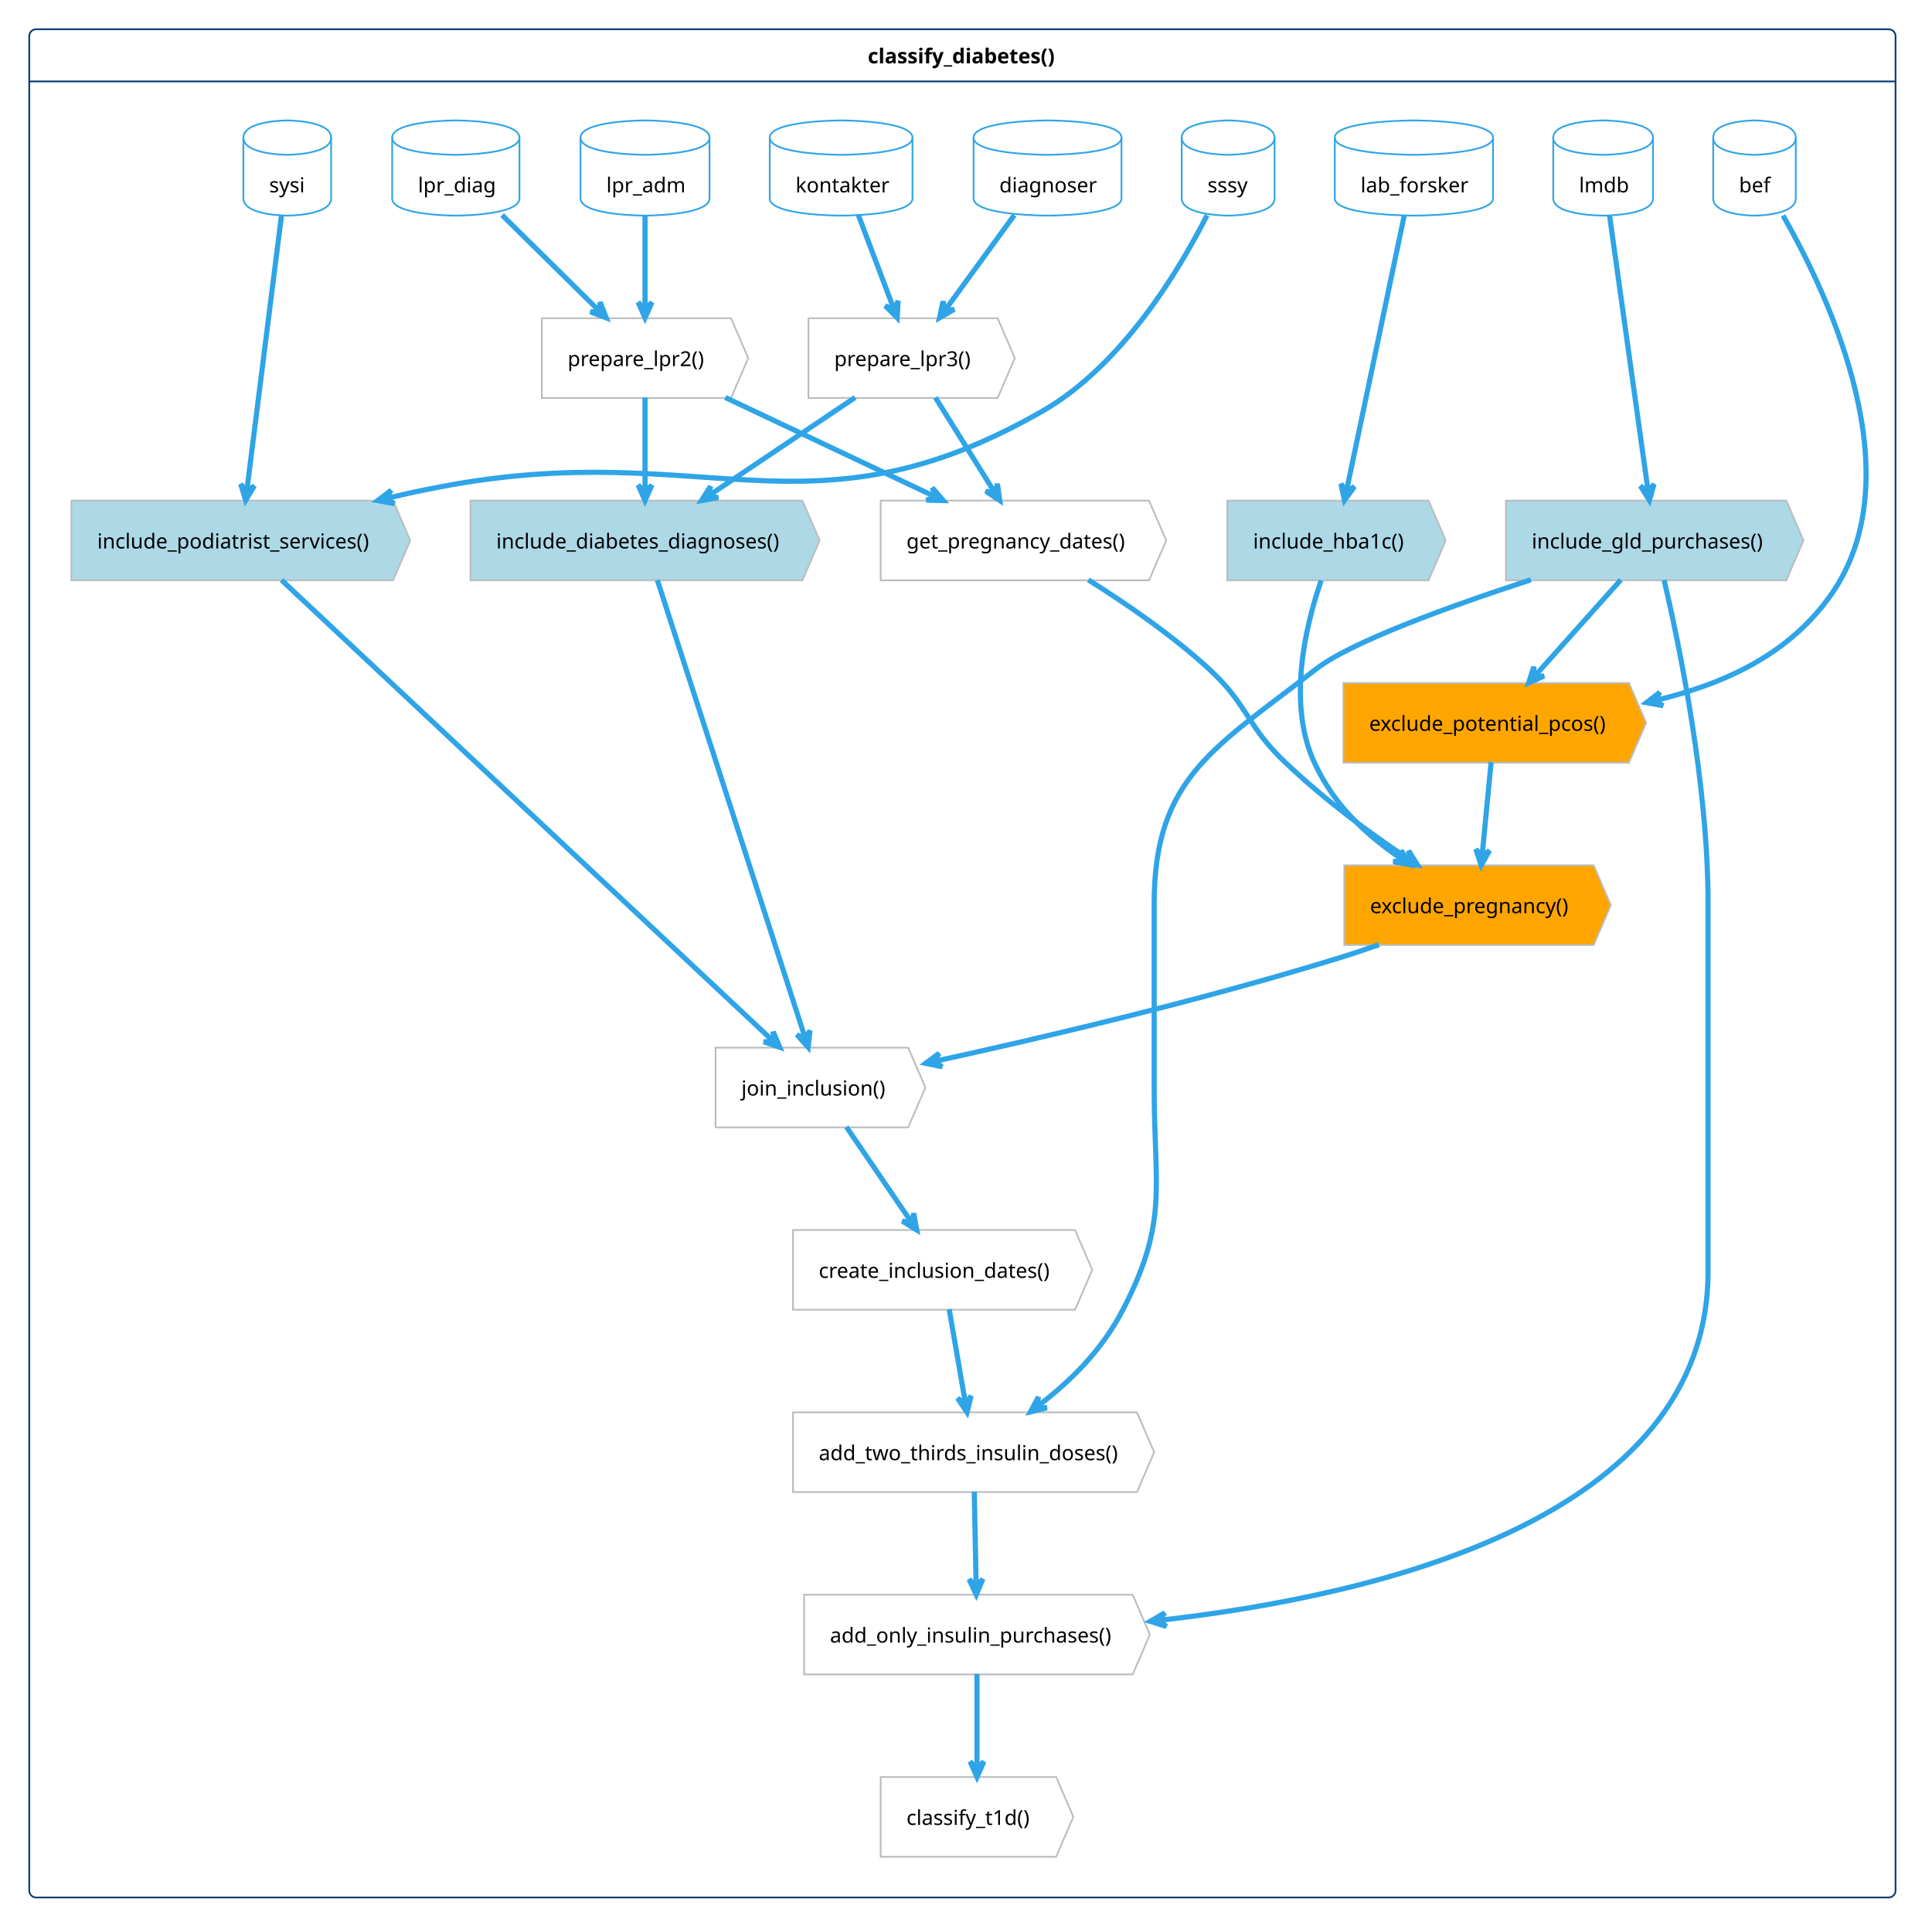
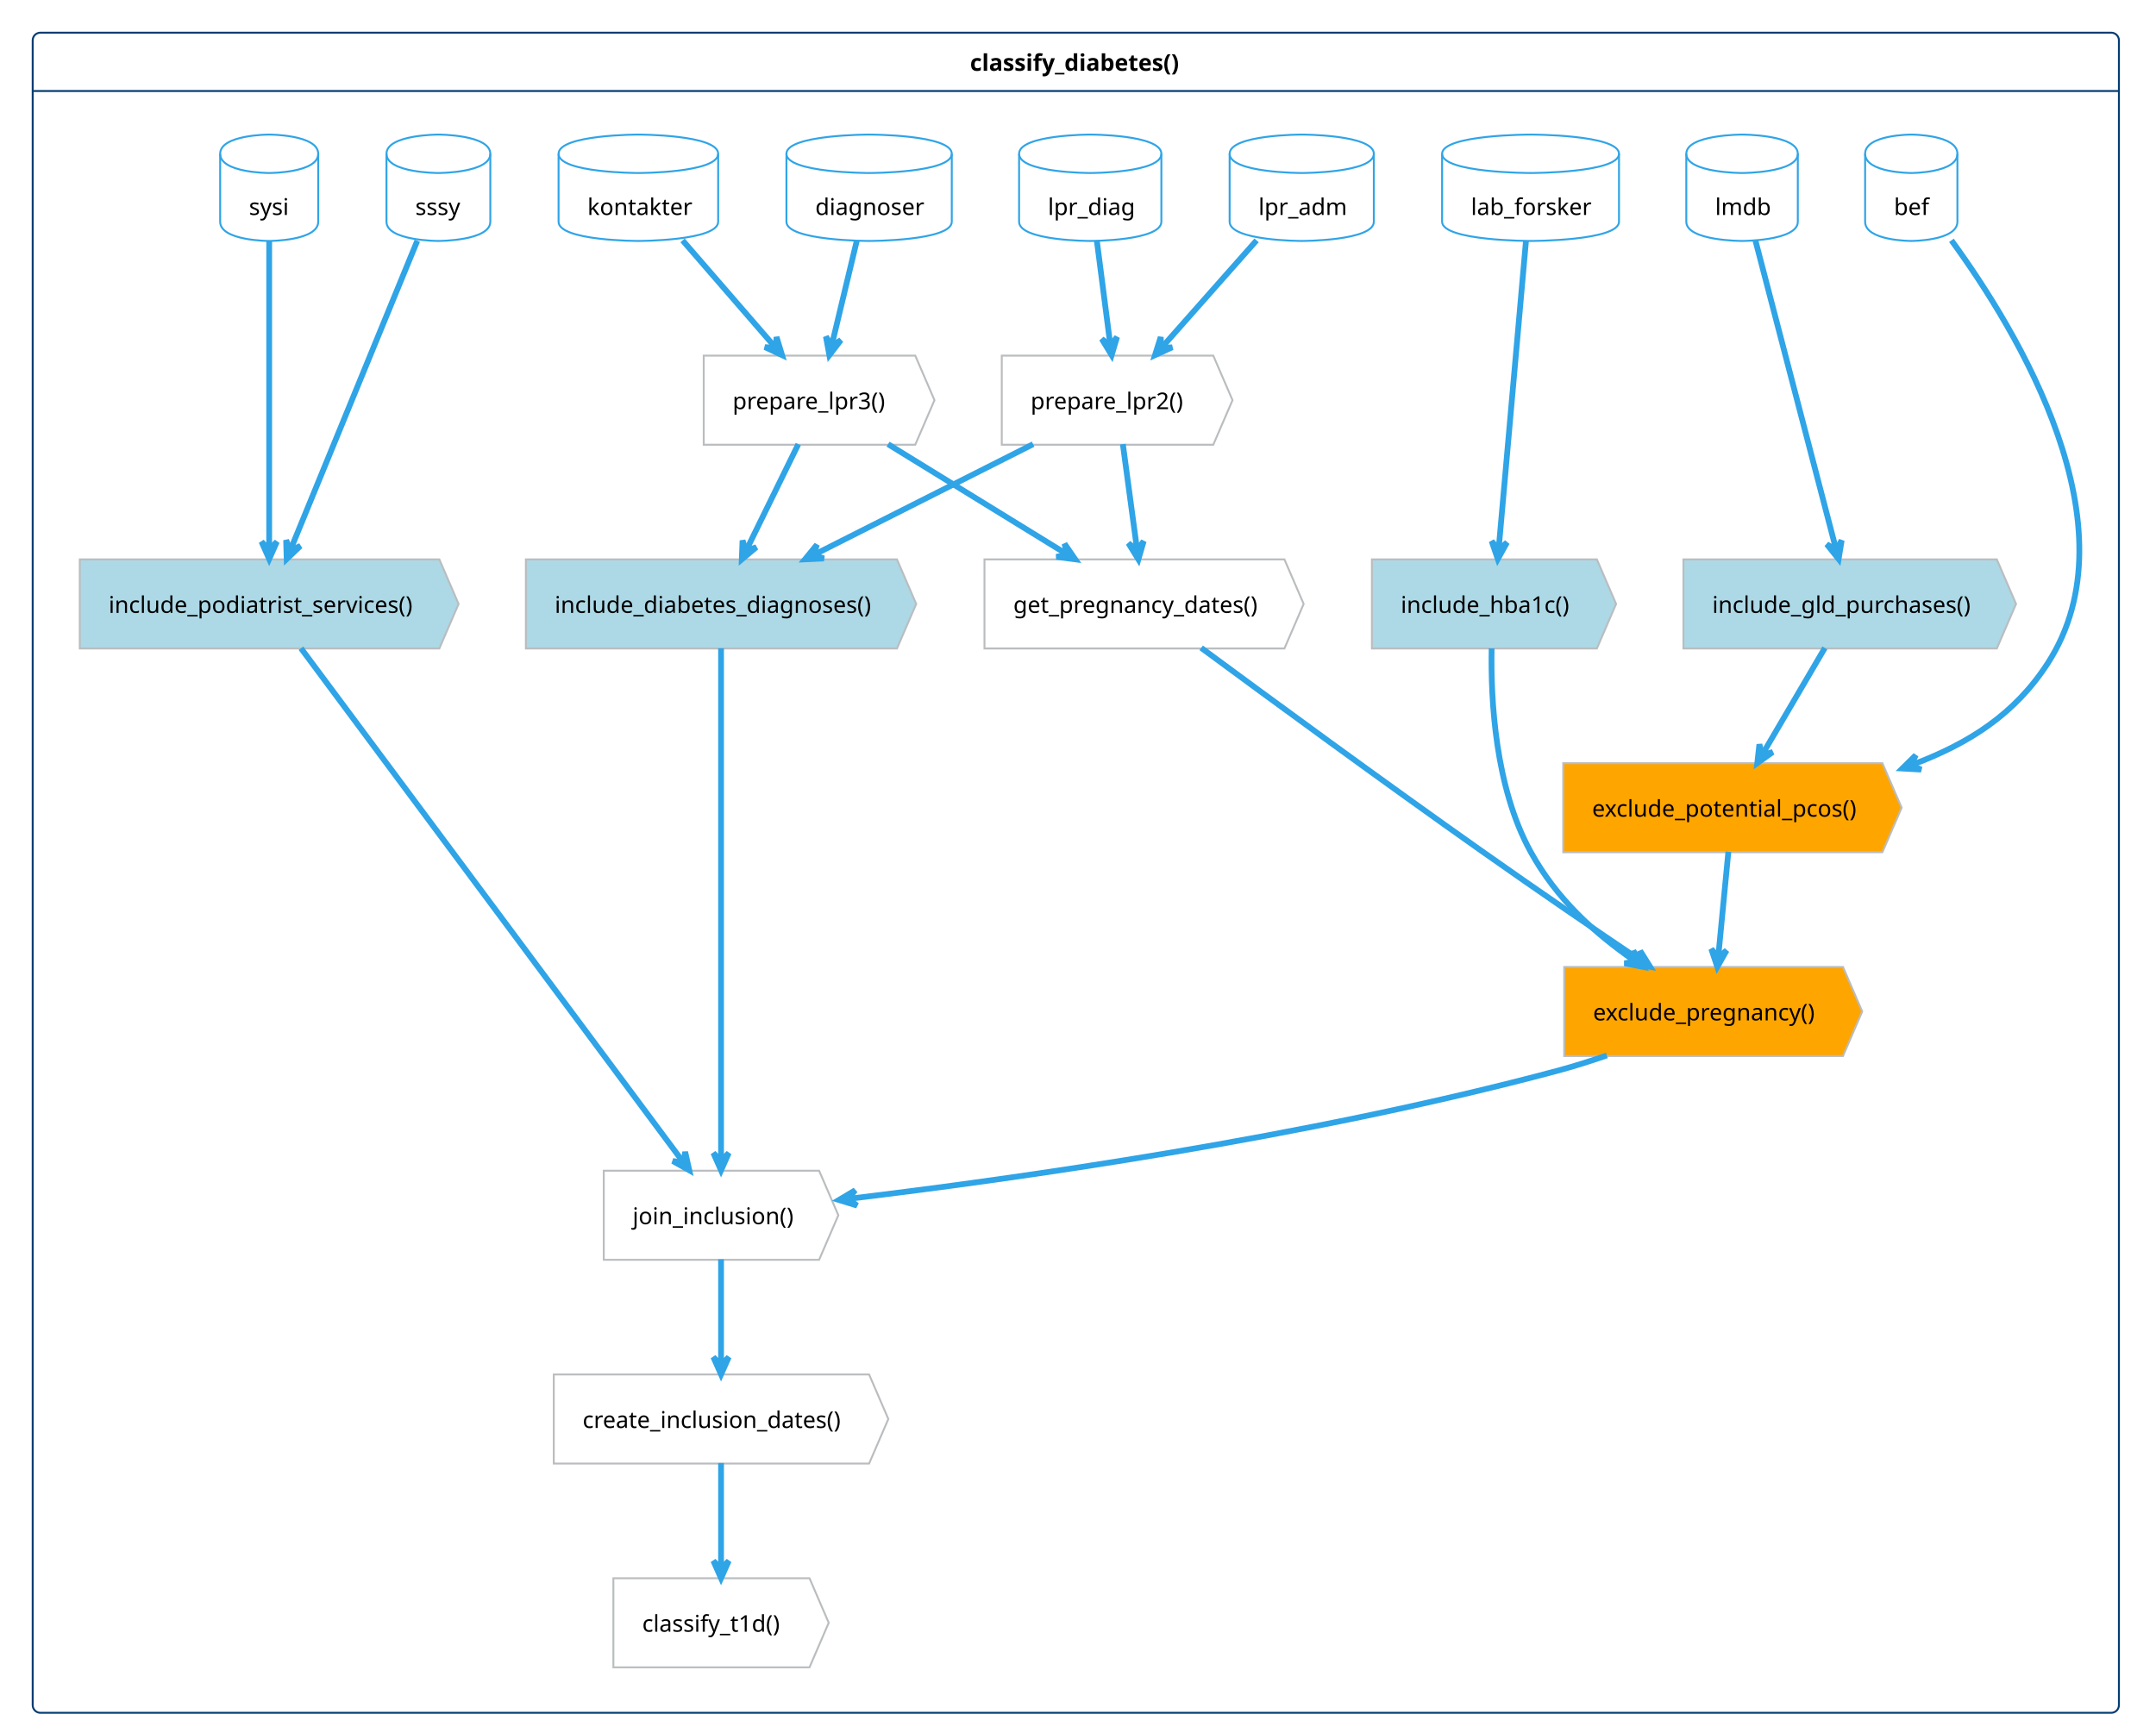
- <svg xmlns="http://www.w3.org/2000/svg" contentStyleType="text/css" height="1160.417px" preserveAspectRatio="none" style="width:1170px;height:1160px;" version="1.1" viewBox="0 0 1170 1160" width="1170.833px" zoomAndPan="magnify">
+ <svg xmlns="http://www.w3.org/2000/svg" contentStyleType="text/css" height="939.583px" preserveAspectRatio="none" style="width:1168px;height:939px;" version="1.1" viewBox="0 0 1168 939" width="1168.75px" zoomAndPan="magnify">
  <defs />
  <g>
    <g id="cluster_cd">
-       <rect fill="none" height="1131.25" rx="4.167" ry="4.167" style="stroke:#033C73;stroke-width:1.042;" width="1130.208" x="17.708" y="17.708" />
+       <rect fill="none" height="910.417" rx="4.167" ry="4.167" style="stroke:#033C73;stroke-width:1.042;" width="1130.208" x="17.708" y="17.708" />
      <line style="stroke:#033C73;stroke-width:1.042;" x1="17.708" x2="1147.917" y1="49.317" y2="49.317" />
      <text fill="#000000" font-family="Verdana" font-size="12.5" font-weight="bold" lengthAdjust="spacing" textLength="114.583" x="525.521" y="38.363">classify_diabetes()</text>
    </g>
    <g id="elem_sssy">
-       <path d="M715.625,83.333 C715.625,72.917 743.75,72.917 743.75,72.917 C743.75,72.917 771.875,72.917 771.875,83.333 L771.875,120.15 C771.875,130.567 743.75,130.567 743.75,130.567 C743.75,130.567 715.625,130.567 715.625,120.15 L715.625,83.333 " fill="none" style="stroke:#2FA4E7;stroke-width:1.042;" />
-       <path d="M715.625,83.333 C715.625,93.75 743.75,93.75 743.75,93.75 C743.75,93.75 771.875,93.75 771.875,83.333 " fill="none" style="stroke:#2FA4E7;stroke-width:1.042;" />
-       <text fill="#000000" font-family="Verdana" font-size="12.5" lengthAdjust="spacing" textLength="25" x="731.25" y="116.488">sssy</text>
+       <path d="M209.375,83.333 C209.375,72.917 237.5,72.917 237.5,72.917 C237.5,72.917 265.625,72.917 265.625,83.333 L265.625,120.15 C265.625,130.567 237.5,130.567 237.5,130.567 C237.5,130.567 209.375,130.567 209.375,120.15 L209.375,83.333 " fill="none" style="stroke:#2FA4E7;stroke-width:1.042;" />
+       <path d="M209.375,83.333 C209.375,93.75 237.5,93.75 237.5,93.75 C237.5,93.75 265.625,93.75 265.625,83.333 " fill="none" style="stroke:#2FA4E7;stroke-width:1.042;" />
+       <text fill="#000000" font-family="Verdana" font-size="12.5" lengthAdjust="spacing" textLength="25" x="225" y="116.488">sssy</text>
    </g>
    <g id="elem_sysi">
-       <path d="M147.396,83.333 C147.396,72.917 173.958,72.917 173.958,72.917 C173.958,72.917 200.521,72.917 200.521,83.333 L200.521,120.15 C200.521,130.567 173.958,130.567 173.958,130.567 C173.958,130.567 147.396,130.567 147.396,120.15 L147.396,83.333 " fill="none" style="stroke:#2FA4E7;stroke-width:1.042;" />
-       <path d="M147.396,83.333 C147.396,93.75 173.958,93.75 173.958,93.75 C173.958,93.75 200.521,93.75 200.521,83.333 " fill="none" style="stroke:#2FA4E7;stroke-width:1.042;" />
-       <text fill="#000000" font-family="Verdana" font-size="12.5" lengthAdjust="spacing" textLength="21.875" x="163.021" y="116.488">sysi</text>
+       <path d="M119.271,83.333 C119.271,72.917 145.833,72.917 145.833,72.917 C145.833,72.917 172.396,72.917 172.396,83.333 L172.396,120.15 C172.396,130.567 145.833,130.567 145.833,130.567 C145.833,130.567 119.271,130.567 119.271,120.15 L119.271,83.333 " fill="none" style="stroke:#2FA4E7;stroke-width:1.042;" />
+       <path d="M119.271,83.333 C119.271,93.75 145.833,93.75 145.833,93.75 C145.833,93.75 172.396,93.75 172.396,83.333 " fill="none" style="stroke:#2FA4E7;stroke-width:1.042;" />
+       <text fill="#000000" font-family="Verdana" font-size="12.5" lengthAdjust="spacing" textLength="21.875" x="134.896" y="116.488">sysi</text>
    </g>
    <g id="elem_lpr_diag">
-       <path d="M237.5,83.333 C237.5,72.917 276.042,72.917 276.042,72.917 C276.042,72.917 314.583,72.917 314.583,83.333 L314.583,120.15 C314.583,130.567 276.042,130.567 276.042,130.567 C276.042,130.567 237.5,130.567 237.5,120.15 L237.5,83.333 " fill="none" style="stroke:#2FA4E7;stroke-width:1.042;" />
-       <path d="M237.5,83.333 C237.5,93.75 276.042,93.75 276.042,93.75 C276.042,93.75 314.583,93.75 314.583,83.333 " fill="none" style="stroke:#2FA4E7;stroke-width:1.042;" />
-       <text fill="#000000" font-family="Verdana" font-size="12.5" lengthAdjust="spacing" textLength="45.833" x="253.125" y="116.488">lpr_diag</text>
+       <path d="M552.083,83.333 C552.083,72.917 590.625,72.917 590.625,72.917 C590.625,72.917 629.167,72.917 629.167,83.333 L629.167,120.15 C629.167,130.567 590.625,130.567 590.625,130.567 C590.625,130.567 552.083,130.567 552.083,120.15 L552.083,83.333 " fill="none" style="stroke:#2FA4E7;stroke-width:1.042;" />
+       <path d="M552.083,83.333 C552.083,93.75 590.625,93.75 590.625,93.75 C590.625,93.75 629.167,93.75 629.167,83.333 " fill="none" style="stroke:#2FA4E7;stroke-width:1.042;" />
+       <text fill="#000000" font-family="Verdana" font-size="12.5" lengthAdjust="spacing" textLength="45.833" x="567.708" y="116.488">lpr_diag</text>
    </g>
    <g id="elem_lpr_adm">
-       <path d="M351.562,83.333 C351.562,72.917 390.625,72.917 390.625,72.917 C390.625,72.917 429.688,72.917 429.688,83.333 L429.688,120.15 C429.688,130.567 390.625,130.567 390.625,130.567 C390.625,130.567 351.562,130.567 351.562,120.15 L351.562,83.333 " fill="none" style="stroke:#2FA4E7;stroke-width:1.042;" />
-       <path d="M351.562,83.333 C351.562,93.75 390.625,93.75 390.625,93.75 C390.625,93.75 429.688,93.75 429.688,83.333 " fill="none" style="stroke:#2FA4E7;stroke-width:1.042;" />
-       <text fill="#000000" font-family="Verdana" font-size="12.5" lengthAdjust="spacing" textLength="46.875" x="367.188" y="116.488">lpr_adm</text>
+       <path d="M666.146,83.333 C666.146,72.917 705.208,72.917 705.208,72.917 C705.208,72.917 744.271,72.917 744.271,83.333 L744.271,120.15 C744.271,130.567 705.208,130.567 705.208,130.567 C705.208,130.567 666.146,130.567 666.146,120.15 L666.146,83.333 " fill="none" style="stroke:#2FA4E7;stroke-width:1.042;" />
+       <path d="M666.146,83.333 C666.146,93.75 705.208,93.75 705.208,93.75 C705.208,93.75 744.271,93.75 744.271,83.333 " fill="none" style="stroke:#2FA4E7;stroke-width:1.042;" />
+       <text fill="#000000" font-family="Verdana" font-size="12.5" lengthAdjust="spacing" textLength="46.875" x="681.771" y="116.488">lpr_adm</text>
    </g>
    <g id="elem_lmdb">
-       <path d="M940.625,83.333 C940.625,72.917 970.833,72.917 970.833,72.917 C970.833,72.917 1001.042,72.917 1001.042,83.333 L1001.042,120.15 C1001.042,130.567 970.833,130.567 970.833,130.567 C970.833,130.567 940.625,130.567 940.625,120.15 L940.625,83.333 " fill="none" style="stroke:#2FA4E7;stroke-width:1.042;" />
-       <path d="M940.625,83.333 C940.625,93.75 970.833,93.75 970.833,93.75 C970.833,93.75 1001.042,93.75 1001.042,83.333 " fill="none" style="stroke:#2FA4E7;stroke-width:1.042;" />
-       <text fill="#000000" font-family="Verdana" font-size="12.5" lengthAdjust="spacing" textLength="29.167" x="956.25" y="116.488">lmdb</text>
+       <path d="M913.542,83.333 C913.542,72.917 943.75,72.917 943.75,72.917 C943.75,72.917 973.958,72.917 973.958,83.333 L973.958,120.15 C973.958,130.567 943.75,130.567 943.75,130.567 C943.75,130.567 913.542,130.567 913.542,120.15 L913.542,83.333 " fill="none" style="stroke:#2FA4E7;stroke-width:1.042;" />
+       <path d="M913.542,83.333 C913.542,93.75 943.75,93.75 943.75,93.75 C943.75,93.75 973.958,93.75 973.958,83.333 " fill="none" style="stroke:#2FA4E7;stroke-width:1.042;" />
+       <text fill="#000000" font-family="Verdana" font-size="12.5" lengthAdjust="spacing" textLength="29.167" x="929.167" y="116.488">lmdb</text>
    </g>
    <g id="elem_lab_forsker">
-       <path d="M808.333,83.333 C808.333,72.917 856.25,72.917 856.25,72.917 C856.25,72.917 904.167,72.917 904.167,83.333 L904.167,120.15 C904.167,130.567 856.25,130.567 856.25,130.567 C856.25,130.567 808.333,130.567 808.333,120.15 L808.333,83.333 " fill="none" style="stroke:#2FA4E7;stroke-width:1.042;" />
-       <path d="M808.333,83.333 C808.333,93.75 856.25,93.75 856.25,93.75 C856.25,93.75 904.167,93.75 904.167,83.333 " fill="none" style="stroke:#2FA4E7;stroke-width:1.042;" />
-       <text fill="#000000" font-family="Verdana" font-size="12.5" lengthAdjust="spacing" textLength="64.583" x="823.958" y="116.488">lab_forsker</text>
+       <path d="M781.25,83.333 C781.25,72.917 829.167,72.917 829.167,72.917 C829.167,72.917 877.083,72.917 877.083,83.333 L877.083,120.15 C877.083,130.567 829.167,130.567 829.167,130.567 C829.167,130.567 781.25,130.567 781.25,120.15 L781.25,83.333 " fill="none" style="stroke:#2FA4E7;stroke-width:1.042;" />
+       <path d="M781.25,83.333 C781.25,93.75 829.167,93.75 829.167,93.75 C829.167,93.75 877.083,93.75 877.083,83.333 " fill="none" style="stroke:#2FA4E7;stroke-width:1.042;" />
+       <text fill="#000000" font-family="Verdana" font-size="12.5" lengthAdjust="spacing" textLength="64.583" x="796.875" y="116.488">lab_forsker</text>
    </g>
    <g id="elem_kontakter">
-       <path d="M466.146,83.333 C466.146,72.917 509.375,72.917 509.375,72.917 C509.375,72.917 552.604,72.917 552.604,83.333 L552.604,120.15 C552.604,130.567 509.375,130.567 509.375,130.567 C509.375,130.567 466.146,130.567 466.146,120.15 L466.146,83.333 " fill="none" style="stroke:#2FA4E7;stroke-width:1.042;" />
-       <path d="M466.146,83.333 C466.146,93.75 509.375,93.75 509.375,93.75 C509.375,93.75 552.604,93.75 552.604,83.333 " fill="none" style="stroke:#2FA4E7;stroke-width:1.042;" />
-       <text fill="#000000" font-family="Verdana" font-size="12.5" lengthAdjust="spacing" textLength="55.208" x="481.771" y="116.488">kontakter</text>
+       <path d="M302.604,83.333 C302.604,72.917 345.833,72.917 345.833,72.917 C345.833,72.917 389.062,72.917 389.062,83.333 L389.062,120.15 C389.062,130.567 345.833,130.567 345.833,130.567 C345.833,130.567 302.604,130.567 302.604,120.15 L302.604,83.333 " fill="none" style="stroke:#2FA4E7;stroke-width:1.042;" />
+       <path d="M302.604,83.333 C302.604,93.75 345.833,93.75 345.833,93.75 C345.833,93.75 389.062,93.75 389.062,83.333 " fill="none" style="stroke:#2FA4E7;stroke-width:1.042;" />
+       <text fill="#000000" font-family="Verdana" font-size="12.5" lengthAdjust="spacing" textLength="55.208" x="318.229" y="116.488">kontakter</text>
    </g>
    <g id="elem_diagnoser">
-       <path d="M589.583,83.333 C589.583,72.917 634.375,72.917 634.375,72.917 C634.375,72.917 679.167,72.917 679.167,83.333 L679.167,120.15 C679.167,130.567 634.375,130.567 634.375,130.567 C634.375,130.567 589.583,130.567 589.583,120.15 L589.583,83.333 " fill="none" style="stroke:#2FA4E7;stroke-width:1.042;" />
-       <path d="M589.583,83.333 C589.583,93.75 634.375,93.75 634.375,93.75 C634.375,93.75 679.167,93.75 679.167,83.333 " fill="none" style="stroke:#2FA4E7;stroke-width:1.042;" />
-       <text fill="#000000" font-family="Verdana" font-size="12.5" lengthAdjust="spacing" textLength="58.333" x="605.208" y="116.488">diagnoser</text>
+       <path d="M426.042,83.333 C426.042,72.917 470.833,72.917 470.833,72.917 C470.833,72.917 515.625,72.917 515.625,83.333 L515.625,120.15 C515.625,130.567 470.833,130.567 470.833,130.567 C470.833,130.567 426.042,130.567 426.042,120.15 L426.042,83.333 " fill="none" style="stroke:#2FA4E7;stroke-width:1.042;" />
+       <path d="M426.042,83.333 C426.042,93.75 470.833,93.75 470.833,93.75 C470.833,93.75 515.625,93.75 515.625,83.333 " fill="none" style="stroke:#2FA4E7;stroke-width:1.042;" />
+       <text fill="#000000" font-family="Verdana" font-size="12.5" lengthAdjust="spacing" textLength="58.333" x="441.667" y="116.488">diagnoser</text>
    </g>
    <g id="elem_bef">
-       <path d="M1037.5,83.333 C1037.5,72.917 1062.5,72.917 1062.5,72.917 C1062.5,72.917 1087.5,72.917 1087.5,83.333 L1087.5,120.15 C1087.5,130.567 1062.5,130.567 1062.5,130.567 C1062.5,130.567 1037.5,130.567 1037.5,120.15 L1037.5,83.333 " fill="none" style="stroke:#2FA4E7;stroke-width:1.042;" />
-       <path d="M1037.5,83.333 C1037.5,93.75 1062.5,93.75 1062.5,93.75 C1062.5,93.75 1087.5,93.75 1087.5,83.333 " fill="none" style="stroke:#2FA4E7;stroke-width:1.042;" />
-       <text fill="#000000" font-family="Verdana" font-size="12.5" lengthAdjust="spacing" textLength="18.75" x="1053.125" y="116.488">bef</text>
+       <path d="M1010.417,83.333 C1010.417,72.917 1035.417,72.917 1035.417,72.917 C1035.417,72.917 1060.417,72.917 1060.417,83.333 L1060.417,120.15 C1060.417,130.567 1035.417,130.567 1035.417,130.567 C1035.417,130.567 1010.417,130.567 1010.417,120.15 L1010.417,83.333 " fill="none" style="stroke:#2FA4E7;stroke-width:1.042;" />
+       <path d="M1010.417,83.333 C1010.417,93.75 1035.417,93.75 1035.417,93.75 C1035.417,93.75 1060.417,93.75 1060.417,83.333 " fill="none" style="stroke:#2FA4E7;stroke-width:1.042;" />
+       <text fill="#000000" font-family="Verdana" font-size="12.5" lengthAdjust="spacing" textLength="18.75" x="1026.042" y="116.488">bef</text>
    </g>
    <g id="elem_lpr2">
-       <polygon fill="none" points="328.125,192.708,442.708,192.708,453.125,216.846,442.708,240.983,328.125,240.983" style="stroke:#BABDBF;stroke-width:1.042;" />
-       <text fill="#000000" font-family="Verdana" font-size="12.5" lengthAdjust="spacing" textLength="83.333" x="343.75" y="221.696">prepare_lpr2()</text>
+       <polygon fill="none" points="542.708,192.708,657.292,192.708,667.708,216.846,657.292,240.983,542.708,240.983" style="stroke:#BABDBF;stroke-width:1.042;" />
+       <text fill="#000000" font-family="Verdana" font-size="12.5" lengthAdjust="spacing" textLength="83.333" x="558.333" y="221.696">prepare_lpr2()</text>
    </g>
    <g id="elem_lpr3">
-       <polygon fill="none" points="489.583,192.708,604.167,192.708,614.583,216.846,604.167,240.983,489.583,240.983" style="stroke:#BABDBF;stroke-width:1.042;" />
-       <text fill="#000000" font-family="Verdana" font-size="12.5" lengthAdjust="spacing" textLength="83.333" x="505.208" y="221.696">prepare_lpr3()</text>
+       <polygon fill="none" points="381.25,192.708,495.833,192.708,506.25,216.846,495.833,240.983,381.25,240.983" style="stroke:#BABDBF;stroke-width:1.042;" />
+       <text fill="#000000" font-family="Verdana" font-size="12.5" lengthAdjust="spacing" textLength="83.333" x="396.875" y="221.696">prepare_lpr3()</text>
    </g>
    <g id="elem_ex_pregnancy">
-       <polygon fill="#FFA500" points="814.062,523.958,965.104,523.958,975.521,548.096,965.104,572.234,814.062,572.234" style="stroke:#BABDBF;stroke-width:1.042;" />
-       <text fill="#000000" font-family="Verdana" font-size="12.5" lengthAdjust="spacing" textLength="119.792" x="829.688" y="552.946">exclude_pregnancy()</text>
+       <polygon fill="#FFA500" points="847.396,523.958,998.438,523.958,1008.854,548.096,998.438,572.234,847.396,572.234" style="stroke:#BABDBF;stroke-width:1.042;" />
+       <text fill="#000000" font-family="Verdana" font-size="12.5" lengthAdjust="spacing" textLength="119.792" x="863.021" y="552.946">exclude_pregnancy()</text>
    </g>
    <g id="elem_ex_pcos">
-       <polygon fill="#FFA500" points="813.542,413.542,986.458,413.542,996.875,437.679,986.458,461.817,813.542,461.817" style="stroke:#BABDBF;stroke-width:1.042;" />
-       <text fill="#000000" font-family="Verdana" font-size="12.5" lengthAdjust="spacing" textLength="141.667" x="829.167" y="442.529">exclude_potential_pcos()</text>
+       <polygon fill="#FFA500" points="846.875,413.542,1019.792,413.542,1030.208,437.679,1019.792,461.817,846.875,461.817" style="stroke:#BABDBF;stroke-width:1.042;" />
+       <text fill="#000000" font-family="Verdana" font-size="12.5" lengthAdjust="spacing" textLength="141.667" x="862.5" y="442.529">exclude_potential_pcos()</text>
    </g>
    <g id="elem_in_diagnoses">
      <polygon fill="#ADD8E6" points="284.896,303.125,485.938,303.125,496.354,327.263,485.938,351.4,284.896,351.4" style="stroke:#BABDBF;stroke-width:1.042;" />
      <text fill="#000000" font-family="Verdana" font-size="12.5" lengthAdjust="spacing" textLength="169.792" x="300.521" y="332.113">include_diabetes_diagnoses()</text>
    </g>
    <g id="elem_in_hba1c">
      <polygon fill="#ADD8E6" points="743.229,303.125,865.104,303.125,875.521,327.263,865.104,351.4,743.229,351.4" style="stroke:#BABDBF;stroke-width:1.042;" />
      <text fill="#000000" font-family="Verdana" font-size="12.5" lengthAdjust="spacing" textLength="90.625" x="758.854" y="332.113">include_hba1c()</text>
    </g>
    <g id="elem_in_podiatrist">
      <polygon fill="#ADD8E6" points="43.229,303.125,238.021,303.125,248.438,327.263,238.021,351.4,43.229,351.4" style="stroke:#BABDBF;stroke-width:1.042;" />
      <text fill="#000000" font-family="Verdana" font-size="12.5" lengthAdjust="spacing" textLength="163.542" x="58.854" y="332.113">include_podiatrist_services()</text>
    </g>
    <g id="elem_in_gld">
      <polygon fill="#ADD8E6" points="911.979,303.125,1081.771,303.125,1092.188,327.263,1081.771,351.4,911.979,351.4" style="stroke:#BABDBF;stroke-width:1.042;" />
      <text fill="#000000" font-family="Verdana" font-size="12.5" lengthAdjust="spacing" textLength="138.542" x="927.604" y="332.113">include_gld_purchases()</text>
    </g>
    <g id="elem_pregnancy">
      <polygon fill="none" points="533.333,303.125,695.833,303.125,706.25,327.263,695.833,351.4,533.333,351.4" style="stroke:#BABDBF;stroke-width:1.042;" />
      <text fill="#000000" font-family="Verdana" font-size="12.5" lengthAdjust="spacing" textLength="131.25" x="548.958" y="332.113">get_pregnancy_dates()</text>
    </g>
    <g id="elem_join_inclusion">
-       <polygon fill="none" points="433.333,634.375,550,634.375,560.417,658.513,550,682.65,433.333,682.65" style="stroke:#BABDBF;stroke-width:1.042;" />
-       <text fill="#000000" font-family="Verdana" font-size="12.5" lengthAdjust="spacing" textLength="85.417" x="448.958" y="663.363">join_inclusion()</text>
+       <polygon fill="none" points="327.083,634.375,443.75,634.375,454.167,658.513,443.75,682.65,327.083,682.65" style="stroke:#BABDBF;stroke-width:1.042;" />
+       <text fill="#000000" font-family="Verdana" font-size="12.5" lengthAdjust="spacing" textLength="85.417" x="342.708" y="663.363">join_inclusion()</text>
    </g>
    <g id="elem_inclusion_date">
-       <polygon fill="none" points="480.208,744.792,651.042,744.792,661.458,768.929,651.042,793.067,480.208,793.067" style="stroke:#BABDBF;stroke-width:1.042;" />
-       <text fill="#000000" font-family="Verdana" font-size="12.5" lengthAdjust="spacing" textLength="139.583" x="495.833" y="773.779">create_inclusion_dates()</text>
-     </g>
-     <g id="elem_add_two_thirds_insulin_doses">
-       <polygon fill="none" points="480.208,855.208,688.542,855.208,698.958,879.346,688.542,903.484,480.208,903.484" style="stroke:#BABDBF;stroke-width:1.042;" />
-       <text fill="#000000" font-family="Verdana" font-size="12.5" lengthAdjust="spacing" textLength="177.083" x="495.833" y="884.196">add_two_thirds_insulin_doses()</text>
-     </g>
-     <g id="elem_add_only_insulin_purchases">
-       <polygon fill="none" points="486.979,965.625,685.938,965.625,696.354,989.763,685.938,1013.9,486.979,1013.9" style="stroke:#BABDBF;stroke-width:1.042;" />
-       <text fill="#000000" font-family="Verdana" font-size="12.5" lengthAdjust="spacing" textLength="167.708" x="502.604" y="994.613">add_only_insulin_purchases()</text>
+       <polygon fill="none" points="300,744.792,470.833,744.792,481.25,768.929,470.833,793.067,300,793.067" style="stroke:#BABDBF;stroke-width:1.042;" />
+       <text fill="#000000" font-family="Verdana" font-size="12.5" lengthAdjust="spacing" textLength="139.583" x="315.625" y="773.779">create_inclusion_dates()</text>
    </g>
    <g id="elem_classify_t1d">
-       <polygon fill="none" points="533.333,1076.042,639.583,1076.042,650,1100.179,639.583,1124.317,533.333,1124.317" style="stroke:#BABDBF;stroke-width:1.042;" />
-       <text fill="#000000" font-family="Verdana" font-size="12.5" lengthAdjust="spacing" textLength="75" x="548.958" y="1105.029">classify_t1d()</text>
+       <polygon fill="none" points="332.292,855.208,438.542,855.208,448.958,879.346,438.542,903.484,332.292,903.484" style="stroke:#BABDBF;stroke-width:1.042;" />
+       <text fill="#000000" font-family="Verdana" font-size="12.5" lengthAdjust="spacing" textLength="75" x="347.917" y="884.196">classify_t1d()</text>
    </g>
    <g id="link_lpr_diag_lpr2">
-       <path d="M304.073,130.25 C323.417,149.333 344.404,170.028 362.686,188.059 " fill="none" id="lpr_diag-to-lpr2" style="stroke:#2FA4E7;stroke-width:3.125;" />
-       <polygon fill="#2FA4E7" points="367.135,192.448,363.387,182.898,363.427,188.791,357.535,188.831,367.135,192.448" style="stroke:#2FA4E7;stroke-width:3.125;" />
+       <path d="M594.188,130.25 C596.656,149.333 599.097,168.218 601.42,186.249 " fill="none" id="lpr_diag-to-lpr2" style="stroke:#2FA4E7;stroke-width:3.125;" />
+       <polygon fill="#2FA4E7" points="602.219,192.448,605.153,182.617,601.553,187.282,596.888,183.682,602.219,192.448" style="stroke:#2FA4E7;stroke-width:3.125;" />
    </g>
    <g id="link_lpr_adm_lpr2">
-       <path d="M390.625,130.25 C390.625,149.333 390.625,168.167 390.625,186.198 " fill="none" id="lpr_adm-to-lpr2" style="stroke:#2FA4E7;stroke-width:3.125;" />
-       <polygon fill="#2FA4E7" points="390.625,192.448,394.792,183.073,390.625,187.24,386.458,183.073,390.625,192.448" style="stroke:#2FA4E7;stroke-width:3.125;" />
+       <path d="M680.75,130.25 C663.865,149.333 645.809,169.736 629.851,187.768 " fill="none" id="lpr_adm-to-lpr2" style="stroke:#2FA4E7;stroke-width:3.125;" />
+       <polygon fill="#2FA4E7" points="625.708,192.448,635.042,188.189,629.16,188.548,628.802,182.666,625.708,192.448" style="stroke:#2FA4E7;stroke-width:3.125;" />
    </g>
    <g id="link_kontakter_lpr3">
-       <path d="M519.823,130.25 C527.031,149.333 534.302,168.57 541.114,186.601 " fill="none" id="kontakter-to-lpr3" style="stroke:#2FA4E7;stroke-width:3.125;" />
-       <polygon fill="#2FA4E7" points="543.323,192.448,543.907,182.205,541.482,187.576,536.112,185.151,543.323,192.448" style="stroke:#2FA4E7;stroke-width:3.125;" />
+       <path d="M369.781,130.25 C386.323,149.333 403.959,169.693 419.584,187.725 " fill="none" id="kontakter-to-lpr3" style="stroke:#2FA4E7;stroke-width:3.125;" />
+       <polygon fill="#2FA4E7" points="423.677,192.448,420.687,182.634,420.266,188.512,414.389,188.092,423.677,192.448" style="stroke:#2FA4E7;stroke-width:3.125;" />
    </g>
    <g id="link_diagnoser_lpr3">
-       <path d="M614.24,130.25 C600.354,149.333 585.761,169.364 572.636,187.395 " fill="none" id="diagnoser-to-lpr3" style="stroke:#2FA4E7;stroke-width:3.125;" />
-       <polygon fill="#2FA4E7" points="568.958,192.448,577.844,187.32,572.024,188.237,571.107,182.416,568.958,192.448" style="stroke:#2FA4E7;stroke-width:3.125;" />
+       <path d="M464.208,130.25 C459.635,149.333 455.082,168.339 450.759,186.37 " fill="none" id="diagnoser-to-lpr3" style="stroke:#2FA4E7;stroke-width:3.125;" />
+       <polygon fill="#2FA4E7" points="449.302,192.448,455.54,184.303,450.516,187.383,447.436,182.36,449.302,192.448" style="stroke:#2FA4E7;stroke-width:3.125;" />
    </g>
    <g id="link_sssy_in_podiatrist">
-       <path d="M730.958,130.385 C713.625,164.583 679.219,221.479 631.25,248.958 C489.542,330.146 427.073,264.094 266.667,294.792 C254.323,297.156 247.45,298.582 234.793,301.645 " fill="none" id="sssy-to-in_podiatrist" style="stroke:#2FA4E7;stroke-width:3.125;" />
-       <polygon fill="#2FA4E7" points="228.719,303.115,238.811,304.959,233.781,301.89,236.851,296.86,228.719,303.115" style="stroke:#2FA4E7;stroke-width:3.125;" />
+       <path d="M226.073,130.448 C207.792,175.021 174.653,255.78 157.684,297.155 " fill="none" id="sssy-to-in_podiatrist" style="stroke:#2FA4E7;stroke-width:3.125;" />
+       <polygon fill="#2FA4E7" points="155.312,302.938,162.725,295.845,157.289,298.119,155.015,292.683,155.312,302.938" style="stroke:#2FA4E7;stroke-width:3.125;" />
    </g>
    <g id="link_sysi_in_podiatrist">
-       <path d="M170.458,130.448 C164.844,175.021 154.728,255.361 149.52,296.736 " fill="none" id="sysi-to-in_podiatrist" style="stroke:#2FA4E7;stroke-width:3.125;" />
-       <polygon fill="#2FA4E7" points="148.74,302.938,154.044,294.156,149.39,297.77,145.776,293.115,148.74,302.938" style="stroke:#2FA4E7;stroke-width:3.125;" />
+       <path d="M145.833,130.448 C145.833,175.021 145.833,255.312 145.833,296.688 " fill="none" id="sysi-to-in_podiatrist" style="stroke:#2FA4E7;stroke-width:3.125;" />
+       <polygon fill="#2FA4E7" points="145.833,302.938,150,293.562,145.833,297.729,141.667,293.562,145.833,302.938" style="stroke:#2FA4E7;stroke-width:3.125;" />
    </g>
    <g id="link_in_podiatrist_join_inclusion">
-       <path d="M170.521,351.271 C234.969,411.708 403.232,569.486 467.659,629.892 " fill="none" id="in_podiatrist-to-join_inclusion" style="stroke:#2FA4E7;stroke-width:3.125;" />
-       <polygon fill="#2FA4E7" points="472.219,634.167,468.23,624.715,468.419,630.604,462.53,630.794,472.219,634.167" style="stroke:#2FA4E7;stroke-width:3.125;" />
+       <path d="M163.042,351.271 C207.99,411.708 324.781,568.745 369.698,629.151 " fill="none" id="in_podiatrist-to-join_inclusion" style="stroke:#2FA4E7;stroke-width:3.125;" />
+       <polygon fill="#2FA4E7" points="373.427,634.167,371.177,624.157,370.319,629.987,364.489,629.13,373.427,634.167" style="stroke:#2FA4E7;stroke-width:3.125;" />
    </g>
    <g id="link_lab_forsker_in_hba1c">
-       <path d="M850.406,130.448 C841.062,175.021 824.191,255.446 815.503,296.821 " fill="none" id="lab_forsker-to-in_hba1c" style="stroke:#2FA4E7;stroke-width:3.125;" />
-       <polygon fill="#2FA4E7" points="814.219,302.938,820.223,294.619,815.289,297.84,812.067,292.906,814.219,302.938" style="stroke:#2FA4E7;stroke-width:3.125;" />
+       <path d="M826.698,130.448 C822.75,175.021 815.635,255.337 811.968,296.712 " fill="none" id="lab_forsker-to-in_hba1c" style="stroke:#2FA4E7;stroke-width:3.125;" />
+       <polygon fill="#2FA4E7" points="811.417,302.938,816.395,293.967,811.876,297.75,808.094,293.231,811.417,302.938" style="stroke:#2FA4E7;stroke-width:3.125;" />
    </g>
    <g id="link_in_hba1c_ex_pregnancy">
-       <path d="M800.073,351.469 C790.604,379.052 779.469,425.708 795.833,461.458 C807.833,487.667 827.118,505.374 848.712,520.103 " fill="none" id="in_hba1c-to-ex_pregnancy" style="stroke:#2FA4E7;stroke-width:3.125;" />
-       <polygon fill="#2FA4E7" points="853.875,523.625,848.478,514.9,849.572,520.69,843.782,521.784,853.875,523.625" style="stroke:#2FA4E7;stroke-width:3.125;" />
+       <path d="M808.083,351.354 C807.552,379.24 809.99,426.604 829.167,461.458 C843.385,487.302 863.567,505.343 885.026,520.364 " fill="none" id="in_hba1c-to-ex_pregnancy" style="stroke:#2FA4E7;stroke-width:3.125;" />
+       <polygon fill="#2FA4E7" points="890.146,523.948,884.855,515.158,885.879,520.961,880.076,521.985,890.146,523.948" style="stroke:#2FA4E7;stroke-width:3.125;" />
+     </g>
+     <g id="link_lmdb_in_gld">
+       <path d="M951.021,130.448 C962.656,175.021 983.671,255.515 994.473,296.89 " fill="none" id="lmdb-to-in_gld" style="stroke:#2FA4E7;stroke-width:3.125;" />
+       <polygon fill="#2FA4E7" points="996.052,302.938,997.715,292.814,994.736,297.898,989.652,294.919,996.052,302.938" style="stroke:#2FA4E7;stroke-width:3.125;" />
+     </g>
+     <g id="link_in_gld_ex_pcos">
+       <path d="M988.604,351.104 C977.823,369.479 965.931,389.754 955.161,408.129 " fill="none" id="in_gld-to-ex_pcos" style="stroke:#2FA4E7;stroke-width:3.125;" />
+       <polygon fill="#2FA4E7" points="952,413.521,960.336,407.54,954.634,409.027,953.146,403.326,952,413.521" style="stroke:#2FA4E7;stroke-width:3.125;" />
+     </g>
+     <g id="link_ex_pcos_ex_pregnancy">
+       <path d="M936.333,461.521 C934.562,479.896 932.69,499.341 930.929,517.716 " fill="none" id="ex_pcos-to-ex_pregnancy" style="stroke:#2FA4E7;stroke-width:3.125;" />
+       <polygon fill="#2FA4E7" points="930.333,523.938,935.375,515.003,930.83,518.753,927.08,514.208,930.333,523.938" style="stroke:#2FA4E7;stroke-width:3.125;" />
+     </g>
+     <g id="link_lpr2_in_diagnoses">
+       <path d="M559.698,240.688 C523.281,259.062 478.048,281.913 441.642,300.288 " fill="none" id="lpr2-to-in_diagnoses" style="stroke:#2FA4E7;stroke-width:3.125;" />
+       <polygon fill="#2FA4E7" points="436.062,303.104,446.309,302.6,440.712,300.757,442.555,295.16,436.062,303.104" style="stroke:#2FA4E7;stroke-width:3.125;" />
+     </g>
+     <g id="link_lpr3_in_diagnoses">
+       <path d="M432.479,240.688 C423.469,259.062 413.637,279.118 404.627,297.493 " fill="none" id="lpr3-to-in_diagnoses" style="stroke:#2FA4E7;stroke-width:3.125;" />
+       <polygon fill="#2FA4E7" points="401.875,303.104,409.744,296.521,404.168,298.428,402.262,292.852,401.875,303.104" style="stroke:#2FA4E7;stroke-width:3.125;" />
+     </g>
+     <g id="link_in_diagnoses_join_inclusion">
+       <path d="M390.625,351.271 C390.625,411.708 390.625,567.51 390.625,627.917 " fill="none" id="in_diagnoses-to-join_inclusion" style="stroke:#2FA4E7;stroke-width:3.125;" />
+       <polygon fill="#2FA4E7" points="390.625,634.167,394.792,624.792,390.625,628.958,386.458,624.792,390.625,634.167" style="stroke:#2FA4E7;stroke-width:3.125;" />
+     </g>
+     <g id="link_bef_ex_pcos">
+       <path d="M1057.167,130.24 C1093.292,179.76 1157.198,285.333 1109.375,359.375 C1091.458,387.115 1066.743,402.773 1036.379,414.231 " fill="none" id="bef-to-ex_pcos" style="stroke:#2FA4E7;stroke-width:3.125;" />
+       <polygon fill="#2FA4E7" points="1030.531,416.438,1040.774,417.026,1035.404,414.599,1037.831,409.229,1030.531,416.438" style="stroke:#2FA4E7;stroke-width:3.125;" />
+     </g>
+     <g id="link_lpr2_pregnancy">
+       <path d="M608.302,240.688 C610.771,259.062 613.394,278.535 615.873,296.91 " fill="none" id="lpr2-to-pregnancy" style="stroke:#2FA4E7;stroke-width:3.125;" />
+       <polygon fill="#2FA4E7" points="616.708,303.104,619.584,293.256,616.012,297.943,611.326,294.37,616.708,303.104" style="stroke:#2FA4E7;stroke-width:3.125;" />
+     </g>
+     <g id="link_lpr3_pregnancy">
+       <path d="M481.083,240.688 C510.958,259.062 547.323,281.454 577.187,299.829 " fill="none" id="lpr3-to-pregnancy" style="stroke:#2FA4E7;stroke-width:3.125;" />
+       <polygon fill="#2FA4E7" points="582.51,303.104,576.709,294.643,578.074,300.375,572.342,301.74,582.51,303.104" style="stroke:#2FA4E7;stroke-width:3.125;" />
+     </g>
+     <g id="link_pregnancy_ex_pregnancy">
+       <path d="M650.729,351.052 C687.021,377.844 749.083,423.354 803.125,461.458 C833.625,482.969 863.57,503.398 888.81,520.44 " fill="none" id="pregnancy-to-ex_pregnancy" style="stroke:#2FA4E7;stroke-width:3.125;" />
+       <polygon fill="#2FA4E7" points="893.99,523.938,888.551,515.238,889.673,521.023,883.888,522.145,893.99,523.938" style="stroke:#2FA4E7;stroke-width:3.125;" />
    </g>
    <g id="link_ex_pregnancy_join_inclusion">
-       <path d="M835.156,572 C826.896,574.906 818.479,577.729 810.417,580.208 C724.948,606.448 630.376,628.58 566.616,642.538 " fill="none" id="ex_pregnancy-to-join_inclusion" style="stroke:#2FA4E7;stroke-width:3.125;" />
-       <polygon fill="#2FA4E7" points="560.51,643.875,570.56,645.94,565.598,642.761,568.778,637.8,560.51,643.875" style="stroke:#2FA4E7;stroke-width:3.125;" />
-     </g>
-     <g id="link_lmdb_in_gld">
-       <path d="M974.729,130.448 C980.958,175.021 992.196,255.373 997.988,296.748 " fill="none" id="lmdb-to-in_gld" style="stroke:#2FA4E7;stroke-width:3.125;" />
-       <polygon fill="#2FA4E7" points="998.854,302.938,1001.681,293.075,998.132,297.779,993.428,294.231,998.854,302.938" style="stroke:#2FA4E7;stroke-width:3.125;" />
-     </g>
-     <g id="link_in_gld_ex_pcos">
-       <path d="M981.542,351.104 C965.094,369.479 946.323,390.488 929.886,408.863 " fill="none" id="in_gld-to-ex_pcos" style="stroke:#2FA4E7;stroke-width:3.125;" />
-       <polygon fill="#2FA4E7" points="925.719,413.521,935.075,409.312,929.191,409.639,928.864,403.756,925.719,413.521" style="stroke:#2FA4E7;stroke-width:3.125;" />
-     </g>
-     <g id="link_ex_pcos_ex_pregnancy">
-       <path d="M903,461.521 C901.229,479.896 899.356,499.341 897.596,517.716 " fill="none" id="ex_pcos-to-ex_pregnancy" style="stroke:#2FA4E7;stroke-width:3.125;" />
-       <polygon fill="#2FA4E7" points="897,523.938,902.042,515.003,897.497,518.753,893.746,514.208,897,523.938" style="stroke:#2FA4E7;stroke-width:3.125;" />
-     </g>
-     <g id="link_lpr2_in_diagnoses">
-       <path d="M390.625,240.688 C390.625,259.062 390.625,278.479 390.625,296.854 " fill="none" id="lpr2-to-in_diagnoses" style="stroke:#2FA4E7;stroke-width:3.125;" />
-       <polygon fill="#2FA4E7" points="390.625,303.104,394.792,293.729,390.625,297.896,386.458,293.729,390.625,303.104" style="stroke:#2FA4E7;stroke-width:3.125;" />
-     </g>
-     <g id="link_lpr3_in_diagnoses">
-       <path d="M517.844,240.688 C490.438,259.062 457.399,281.248 430.003,299.623 " fill="none" id="lpr3-to-in_diagnoses" style="stroke:#2FA4E7;stroke-width:3.125;" />
-       <polygon fill="#2FA4E7" points="424.812,303.104,434.919,301.342,429.138,300.203,430.277,294.422,424.812,303.104" style="stroke:#2FA4E7;stroke-width:3.125;" />
-     </g>
-     <g id="link_in_diagnoses_join_inclusion">
-       <path d="M398.094,351.271 C417.604,411.708 467.997,567.813 487.497,628.219 " fill="none" id="in_diagnoses-to-join_inclusion" style="stroke:#2FA4E7;stroke-width:3.125;" />
-       <polygon fill="#2FA4E7" points="489.417,634.167,490.502,623.965,487.817,629.21,482.571,626.525,489.417,634.167" style="stroke:#2FA4E7;stroke-width:3.125;" />
-     </g>
-     <g id="link_bef_ex_pcos">
-       <path d="M1079.781,130.49 C1108.542,180.854 1158.469,288.365 1109.375,359.375 C1083.948,396.146 1044.657,413.922 1003.136,423.995 " fill="none" id="bef-to-ex_pcos" style="stroke:#2FA4E7;stroke-width:3.125;" />
-       <polygon fill="#2FA4E7" points="997.062,425.469,1007.156,427.308,1002.124,424.241,1005.191,419.209,997.062,425.469" style="stroke:#2FA4E7;stroke-width:3.125;" />
-     </g>
-     <g id="link_lpr2_pregnancy">
-       <path d="M439.229,240.688 C478.115,259.062 526.735,282.058 565.61,300.433 " fill="none" id="lpr2-to-pregnancy" style="stroke:#2FA4E7;stroke-width:3.125;" />
-       <polygon fill="#2FA4E7" points="571.26,303.104,564.565,295.331,566.552,300.878,561.004,302.865,571.26,303.104" style="stroke:#2FA4E7;stroke-width:3.125;" />
-     </g>
-     <g id="link_lpr3_pregnancy">
-       <path d="M566.438,240.688 C577.938,259.062 590.655,279.43 602.145,297.805 " fill="none" id="lpr3-to-pregnancy" style="stroke:#2FA4E7;stroke-width:3.125;" />
-       <polygon fill="#2FA4E7" points="605.458,303.104,604.021,292.946,602.697,298.688,596.955,297.364,605.458,303.104" style="stroke:#2FA4E7;stroke-width:3.125;" />
-     </g>
-     <g id="link_pregnancy_ex_pregnancy">
-       <path d="M659.052,351.115 C681.646,365.26 709.906,384.604 732.292,405.208 C756.021,427.042 754.74,439.25 778.125,461.458 C802.969,485.052 829.295,504.296 853.305,520.358 " fill="none" id="pregnancy-to-ex_pregnancy" style="stroke:#2FA4E7;stroke-width:3.125;" />
-       <polygon fill="#2FA4E7" points="858.5,523.833,853.025,515.157,854.171,520.937,848.391,522.084,858.5,523.833" style="stroke:#2FA4E7;stroke-width:3.125;" />
+       <path d="M870.49,571.917 C861.615,574.979 852.5,577.865 843.75,580.208 C707.312,616.74 549.132,638.858 460.674,649.494 " fill="none" id="ex_pregnancy-to-join_inclusion" style="stroke:#2FA4E7;stroke-width:3.125;" />
+       <polygon fill="#2FA4E7" points="454.469,650.24,464.274,653.257,459.64,649.618,463.279,644.984,454.469,650.24" style="stroke:#2FA4E7;stroke-width:3.125;" />
    </g>
    <g id="link_join_inclusion_inclusion_date">
-       <path d="M512.562,682.354 C525.115,700.729 539.102,721.234 551.643,739.609 " fill="none" id="join_inclusion-to-inclusion_date" style="stroke:#2FA4E7;stroke-width:3.125;" />
-       <polygon fill="#2FA4E7" points="555.167,744.771,553.323,734.679,552.231,740.469,546.44,739.376,555.167,744.771" style="stroke:#2FA4E7;stroke-width:3.125;" />
+       <path d="M390.625,682.354 C390.625,700.729 390.625,720.146 390.625,738.521 " fill="none" id="join_inclusion-to-inclusion_date" style="stroke:#2FA4E7;stroke-width:3.125;" />
+       <polygon fill="#2FA4E7" points="390.625,744.771,394.792,735.396,390.625,739.562,386.458,735.396,390.625,744.771" style="stroke:#2FA4E7;stroke-width:3.125;" />
    </g>
-     <g id="link_inclusion_date_add_two_thirds_insulin_doses">
-       <path d="M574.812,792.771 C577.99,811.146 581.359,830.654 584.546,849.029 " fill="none" id="inclusion_date-to-add_two_thirds_insulin_doses" style="stroke:#2FA4E7;stroke-width:3.125;" />
-       <polygon fill="#2FA4E7" points="585.615,855.188,588.118,845.238,584.724,850.056,579.907,846.663,585.615,855.188" style="stroke:#2FA4E7;stroke-width:3.125;" />
-     </g>
-     <g id="link_in_gld_add_two_thirds_insulin_doses">
-       <path d="M927.062,351.083 C877.49,367.229 817.917,388.792 796.875,405.208 C736.531,452.302 698.958,470.333 698.958,546.875 C698.958,546.875 698.958,546.875 698.958,659.375 C698.958,719.219 707.698,739.552 680.208,792.708 C667.198,817.865 648.717,835.825 628.946,851.096 " fill="none" id="in_gld-to-add_two_thirds_insulin_doses" style="stroke:#2FA4E7;stroke-width:3.125;" />
-       <polygon fill="#2FA4E7" points="624,854.917,633.966,852.484,628.122,851.733,628.872,845.888,624,854.917" style="stroke:#2FA4E7;stroke-width:3.125;" />
-     </g>
-     <g id="link_add_two_thirds_insulin_doses_add_only_insulin_purchases">
-       <path d="M590.021,903.188 C590.375,921.562 590.755,940.98 591.109,959.355 " fill="none" id="add_two_thirds_insulin_doses-to-add_only_insulin_purchases" style="stroke:#2FA4E7;stroke-width:3.125;" />
-       <polygon fill="#2FA4E7" points="591.229,965.604,595.214,956.151,591.129,960.397,586.883,956.311,591.229,965.604" style="stroke:#2FA4E7;stroke-width:3.125;" />
-     </g>
-     <g id="link_in_gld_add_only_insulin_purchases">
-       <path d="M1007.781,351.271 C1017.052,391.01 1034.375,474.896 1034.375,546.875 C1034.375,546.875 1034.375,546.875 1034.375,769.792 C1034.375,919.823 833.71,966.245 702.794,981.058 " fill="none" id="in_gld-to-add_only_insulin_purchases" style="stroke:#2FA4E7;stroke-width:3.125;" />
-       <polygon fill="#2FA4E7" points="696.583,981.76,706.367,984.847,701.759,981.175,705.43,976.566,696.583,981.76" style="stroke:#2FA4E7;stroke-width:3.125;" />
-     </g>
-     <g id="link_add_only_insulin_purchases_classify_t1d">
-       <path d="M591.667,1013.604 C591.667,1031.979 591.667,1051.396 591.667,1069.771 " fill="none" id="add_only_insulin_purchases-to-classify_t1d" style="stroke:#2FA4E7;stroke-width:3.125;" />
-       <polygon fill="#2FA4E7" points="591.667,1076.021,595.833,1066.646,591.667,1070.812,587.5,1066.646,591.667,1076.021" style="stroke:#2FA4E7;stroke-width:3.125;" />
+     <g id="link_inclusion_date_classify_t1d">
+       <path d="M390.625,792.771 C390.625,811.146 390.625,830.562 390.625,848.938 " fill="none" id="inclusion_date-to-classify_t1d" style="stroke:#2FA4E7;stroke-width:3.125;" />
+       <polygon fill="#2FA4E7" points="390.625,855.188,394.792,845.812,390.625,849.979,386.458,845.812,390.625,855.188" style="stroke:#2FA4E7;stroke-width:3.125;" />
    </g>
  </g>
</svg>
